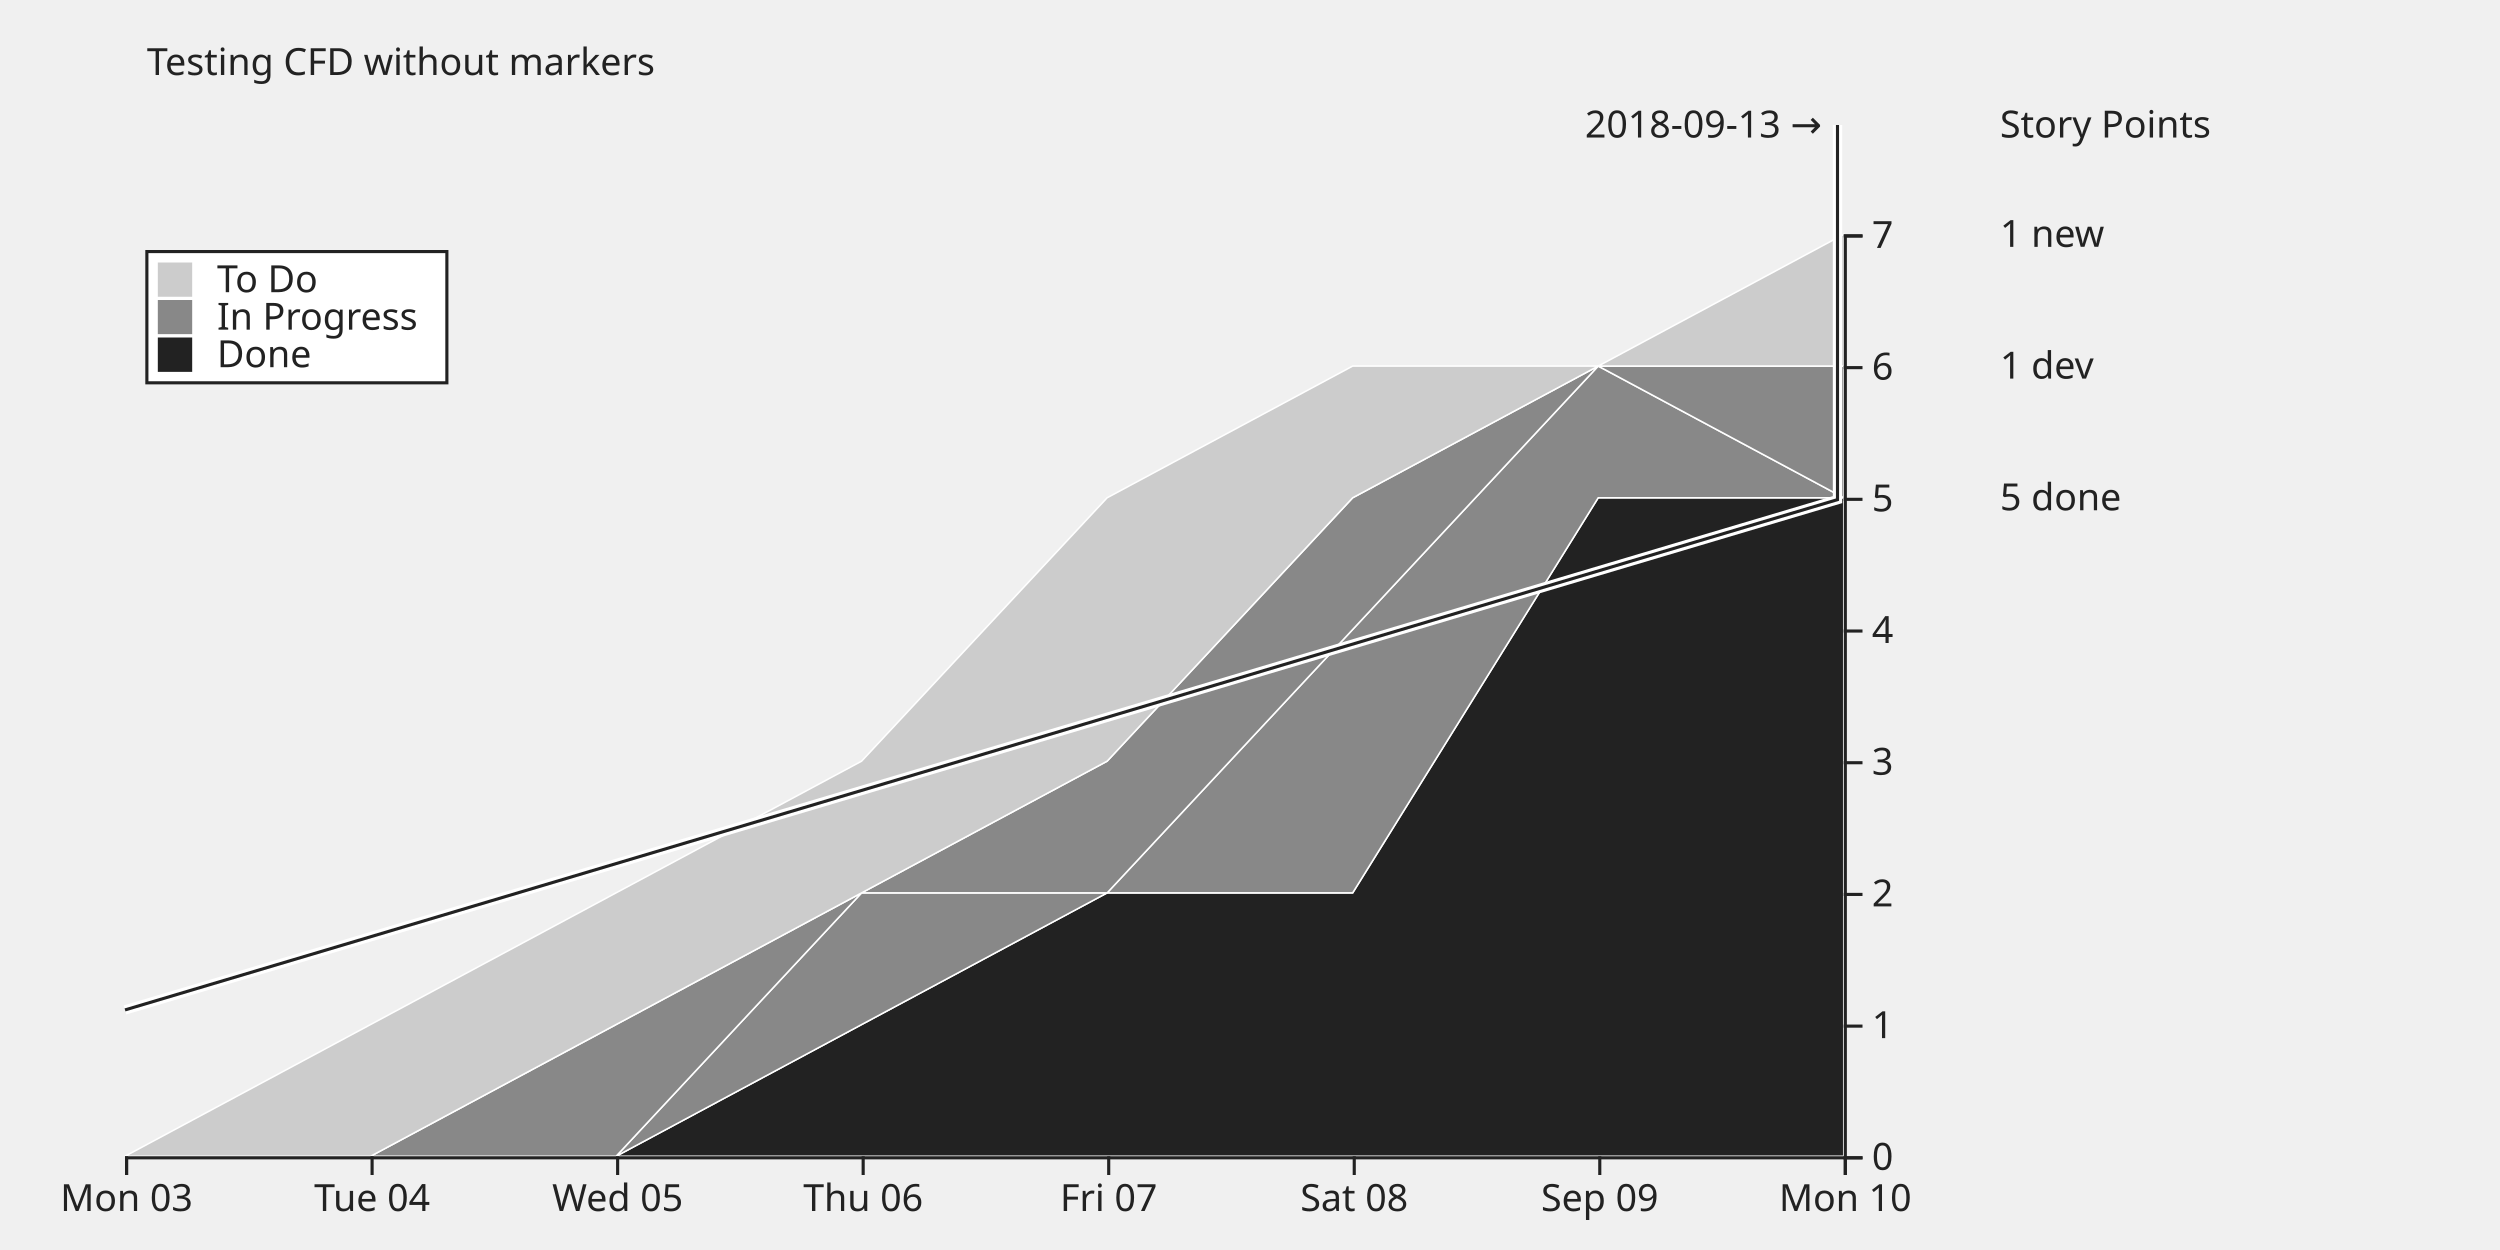
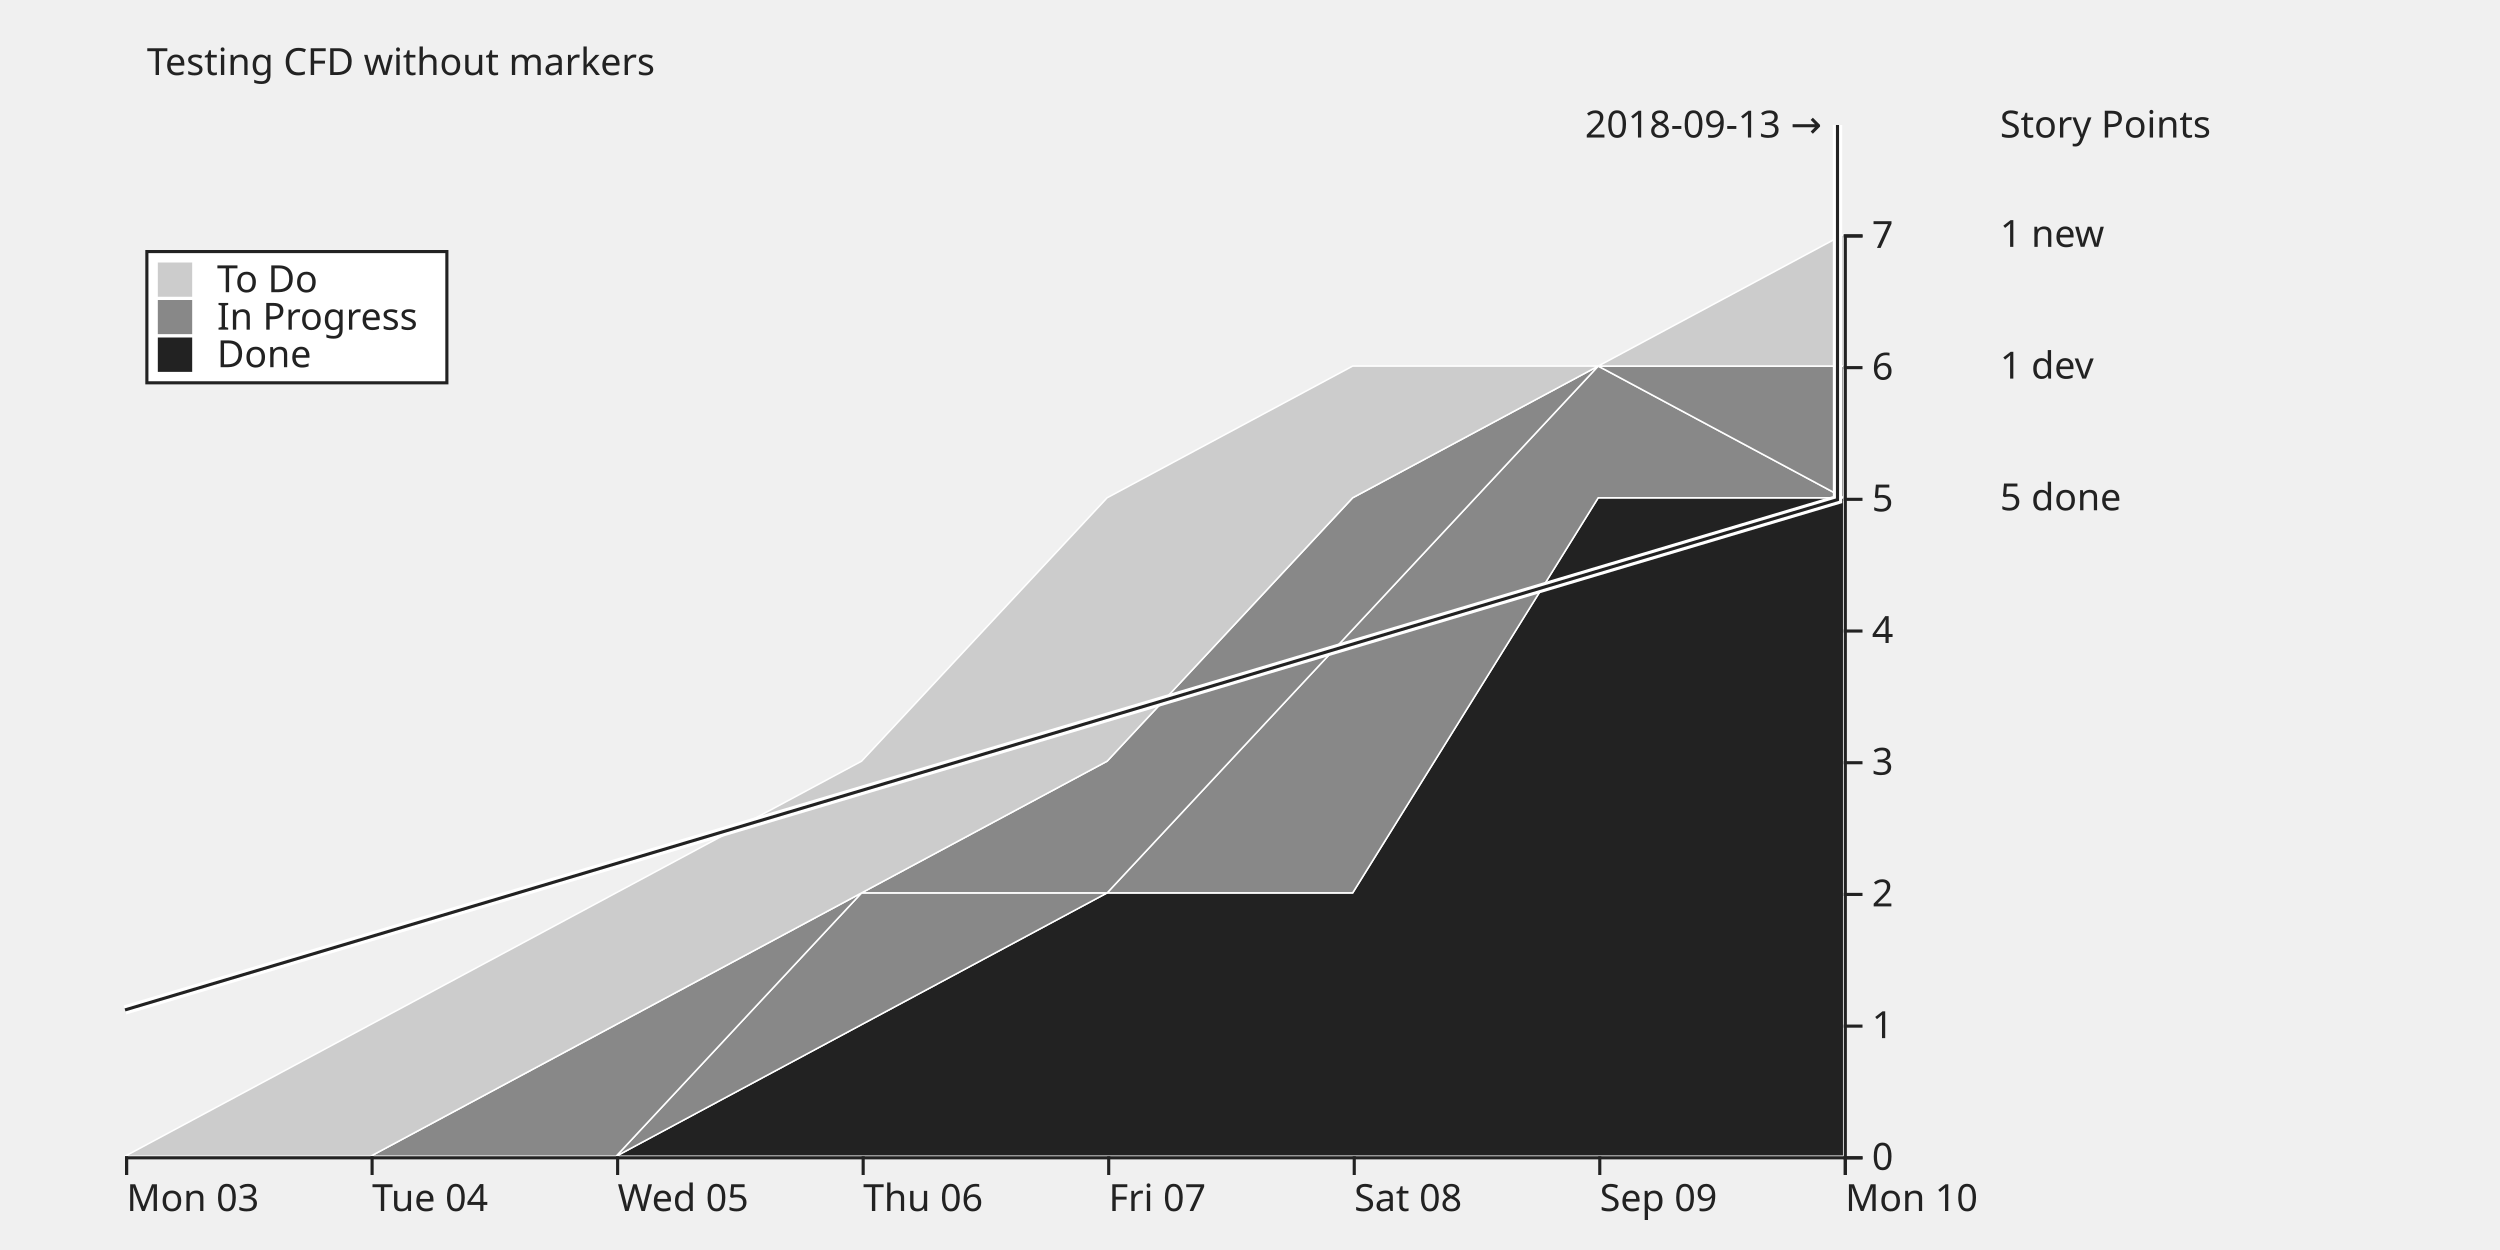
<svg xmlns="http://www.w3.org/2000/svg" width="800" height="400">
  <g transform="translate(40,75)">
    <g class="layer">
      <path class="area" style="fill: #222; stroke: #fff; stroke-width: .5;" d="M0,295L78.571,295L157.143,295L235.714,252.857L314.286,210.714L392.857,210.714L471.429,84.286L550,84.286L550,295L471.429,295L392.857,295L314.286,295L235.714,295L157.143,295L78.571,295L0,295Z" />
      <text x="600" y="84.286" dy="4px" font-size="12px" font-family="sans-serif" style="text-anchor: start; fill: #222;">5 done</text>
    </g>
    <g class="layer">
      <path class="area" style="fill: #888; stroke: #fff; stroke-width: .5;" d="M0,295L78.571,295L157.143,295L235.714,210.714L314.286,210.714L392.857,126.429L471.429,42.143L550,84.286L550,84.286L471.429,84.286L392.857,210.714L314.286,210.714L235.714,252.857L157.143,295L78.571,295L0,295Z" />
    </g>
    <g class="layer">
      <path class="area" style="fill: #888; stroke: #fff; stroke-width: .5;" d="M0,295L78.571,295L157.143,252.857L235.714,210.714L314.286,168.571L392.857,84.286L471.429,42.143L550,42.143L550,84.286L471.429,42.143L392.857,126.429L314.286,210.714L235.714,210.714L157.143,295L78.571,295L0,295Z" />
      <text x="600" y="42.143" dy="4px" font-size="12px" font-family="sans-serif" style="text-anchor: start; fill: #222;">1 dev</text>
    </g>
    <g class="layer">
      <path class="area" style="fill: #ccc; stroke: #fff; stroke-width: .5;" d="M0,295L78.571,252.857L157.143,210.714L235.714,168.571L314.286,84.286L392.857,42.143L471.429,42.143L550,0L550,42.143L471.429,42.143L392.857,84.286L314.286,168.571L235.714,210.714L157.143,252.857L78.571,295L0,295Z" />
      <text x="600" y="0" dy="4px" font-size="12px" font-family="sans-serif" style="text-anchor: start; fill: #222;">1 new</text>
    </g>
    <path d="M0,248.175L548,84.882L548,-35" fill="none" style="stroke-width: 3; stroke: #fff;" />
    <path d="M0,248.175L548,84.882L548,-35" fill="none" style="stroke-width: 1; stroke: #222;" />
    <text x="543" y="-35" dy="4px" font-size="12" font-family="sans-serif" style="text-anchor: end; fill: #222;">2018-09-13 →</text>
    <g transform="translate(0,295)" fill="none" font-size="10" font-family="sans-serif" text-anchor="middle">
      <path class="domain" stroke="currentColor" d="M0.5,6V0.5H550.5V6" style="stroke: #222;" />
      <g class="tick" opacity="1" transform="translate(0.5,0)">
        <line stroke="currentColor" y2="6" style="stroke: #222;" />
-         <text fill="currentColor" y="9" dy="0.71em" style="fill: #222;" font-size="12px" font-family="sans-serif">Mon 03</text>
+         <text fill="currentColor" y="9" dy="0.71em" style="fill: #222; text-anchor: start;" font-size="12px" font-family="sans-serif">Mon 03</text>
      </g>
      <g class="tick" opacity="1" transform="translate(79.07143,0)">
        <line stroke="currentColor" y2="6" style="stroke: #222;" />
-         <text fill="currentColor" y="9" dy="0.71em" style="fill: #222;" font-size="12px" font-family="sans-serif">Tue 04</text>
+         <text fill="currentColor" y="9" dy="0.71em" style="fill: #222; text-anchor: start;" font-size="12px" font-family="sans-serif">Tue 04</text>
      </g>
      <g class="tick" opacity="1" transform="translate(157.6429,0)">
        <line stroke="currentColor" y2="6" style="stroke: #222;" />
-         <text fill="currentColor" y="9" dy="0.71em" style="fill: #222;" font-size="12px" font-family="sans-serif">Wed 05</text>
+         <text fill="currentColor" y="9" dy="0.71em" style="fill: #222; text-anchor: start;" font-size="12px" font-family="sans-serif">Wed 05</text>
      </g>
      <g class="tick" opacity="1" transform="translate(236.2143,0)">
        <line stroke="currentColor" y2="6" style="stroke: #222;" />
-         <text fill="currentColor" y="9" dy="0.71em" style="fill: #222;" font-size="12px" font-family="sans-serif">Thu 06</text>
+         <text fill="currentColor" y="9" dy="0.71em" style="fill: #222; text-anchor: start;" font-size="12px" font-family="sans-serif">Thu 06</text>
      </g>
      <g class="tick" opacity="1" transform="translate(314.7857,0)">
        <line stroke="currentColor" y2="6" style="stroke: #222;" />
-         <text fill="currentColor" y="9" dy="0.71em" style="fill: #222;" font-size="12px" font-family="sans-serif">Fri 07</text>
+         <text fill="currentColor" y="9" dy="0.71em" style="fill: #222; text-anchor: start;" font-size="12px" font-family="sans-serif">Fri 07</text>
      </g>
      <g class="tick" opacity="1" transform="translate(393.3571,0)">
        <line stroke="currentColor" y2="6" style="stroke: #222;" />
-         <text fill="currentColor" y="9" dy="0.71em" style="fill: #222;" font-size="12px" font-family="sans-serif">Sat 08</text>
+         <text fill="currentColor" y="9" dy="0.71em" style="fill: #222; text-anchor: start;" font-size="12px" font-family="sans-serif">Sat 08</text>
      </g>
      <g class="tick" opacity="1" transform="translate(471.9286,0)">
        <line stroke="currentColor" y2="6" style="stroke: #222;" />
-         <text fill="currentColor" y="9" dy="0.71em" style="fill: #222;" font-size="12px" font-family="sans-serif">Sep 09</text>
+         <text fill="currentColor" y="9" dy="0.71em" style="fill: #222; text-anchor: start;" font-size="12px" font-family="sans-serif">Sep 09</text>
      </g>
      <g class="tick" opacity="1" transform="translate(550.5,0)">
        <line stroke="currentColor" y2="6" style="stroke: #222;" />
-         <text fill="currentColor" y="9" dy="0.71em" style="fill: #222;" font-size="12px" font-family="sans-serif">Mon 10</text>
+         <text fill="currentColor" y="9" dy="0.71em" style="fill: #222; text-anchor: start;" font-size="12px" font-family="sans-serif">Mon 10</text>
      </g>
    </g>
    <g transform="translate(550 ,0)" fill="none" font-size="10" font-family="sans-serif" text-anchor="start">
      <path class="domain" stroke="currentColor" d="M6,295.5H0.5V0.5H6" style="stroke: #222;" />
      <g class="tick" opacity="1" transform="translate(0,295.5)">
        <line stroke="currentColor" x2="6" style="stroke: #222;" />
-         <text fill="currentColor" x="9" dy="0.32em" style="fill: #222;" font-size="12px" font-family="sans-serif">0</text>
+         <text fill="currentColor" x="9" dy="0.32em" style="fill: #222;" text-anchor="start" font-size="12px" font-family="sans-serif">0</text>
      </g>
      <g class="tick" opacity="1" transform="translate(0,253.3571)">
        <line stroke="currentColor" x2="6" style="stroke: #222;" />
-         <text fill="currentColor" x="9" dy="0.32em" style="fill: #222;" font-size="12px" font-family="sans-serif">1</text>
+         <text fill="currentColor" x="9" dy="0.32em" style="fill: #222;" text-anchor="start" font-size="12px" font-family="sans-serif">1</text>
      </g>
      <g class="tick" opacity="1" transform="translate(0,211.2143)">
        <line stroke="currentColor" x2="6" style="stroke: #222;" />
-         <text fill="currentColor" x="9" dy="0.32em" style="fill: #222;" font-size="12px" font-family="sans-serif">2</text>
+         <text fill="currentColor" x="9" dy="0.32em" style="fill: #222;" text-anchor="start" font-size="12px" font-family="sans-serif">2</text>
      </g>
      <g class="tick" opacity="1" transform="translate(0,169.0714)">
        <line stroke="currentColor" x2="6" style="stroke: #222;" />
-         <text fill="currentColor" x="9" dy="0.32em" style="fill: #222;" font-size="12px" font-family="sans-serif">3</text>
+         <text fill="currentColor" x="9" dy="0.32em" style="fill: #222;" text-anchor="start" font-size="12px" font-family="sans-serif">3</text>
      </g>
      <g class="tick" opacity="1" transform="translate(0,126.9286)">
        <line stroke="currentColor" x2="6" style="stroke: #222;" />
-         <text fill="currentColor" x="9" dy="0.32em" style="fill: #222;" font-size="12px" font-family="sans-serif">4</text>
+         <text fill="currentColor" x="9" dy="0.32em" style="fill: #222;" text-anchor="start" font-size="12px" font-family="sans-serif">4</text>
      </g>
      <g class="tick" opacity="1" transform="translate(0,84.78571)">
        <line stroke="currentColor" x2="6" style="stroke: #222;" />
-         <text fill="currentColor" x="9" dy="0.32em" style="fill: #222;" font-size="12px" font-family="sans-serif">5</text>
+         <text fill="currentColor" x="9" dy="0.32em" style="fill: #222;" text-anchor="start" font-size="12px" font-family="sans-serif">5</text>
      </g>
      <g class="tick" opacity="1" transform="translate(0,42.64286)">
        <line stroke="currentColor" x2="6" style="stroke: #222;" />
-         <text fill="currentColor" x="9" dy="0.32em" style="fill: #222;" font-size="12px" font-family="sans-serif">6</text>
+         <text fill="currentColor" x="9" dy="0.32em" style="fill: #222;" text-anchor="start" font-size="12px" font-family="sans-serif">6</text>
      </g>
      <g class="tick" opacity="1" transform="translate(0,0.5)">
        <line stroke="currentColor" x2="6" style="stroke: #222;" />
-         <text fill="currentColor" x="9" dy="0.32em" style="fill: #222;" font-size="12px" font-family="sans-serif">7</text>
+         <text fill="currentColor" x="9" dy="0.32em" style="fill: #222;" text-anchor="start" font-size="12px" font-family="sans-serif">7</text>
      </g>
    </g>
    <text x="7" y="-55" dy="4px" font-size="12px" font-family="sans-serif" style="text-anchor: start; fill: #222;">Testing CFD without markers</text>
    <rect x="7" y="5.5" width="96" height="42" style="fill: #fff; stroke: #222;" />
    <rect x="10" y="8.5" width="12" height="12" style="fill: #ccc; stroke: #fff;" />
    <text x="29.44" y="14.5" dy="4px" font-size="12px" font-family="sans-serif" style="text-anchor: start; fill: #222;">To Do</text>
    <rect x="10" y="20.5" width="12" height="12" style="fill: #888; stroke: #fff;" />
    <text x="29.44" y="26.5" dy="4px" font-size="12px" font-family="sans-serif" style="text-anchor: start; fill: #222;">In Progress</text>
    <rect x="10" y="32.5" width="12" height="12" style="fill: #222; stroke: #fff;" />
    <text x="29.44" y="38.5" dy="4px" font-size="12px" font-family="sans-serif" style="text-anchor: start; fill: #222;">Done</text>
    <text x="600" y="-35" dy="4px" font-size="12px" font-family="sans-serif" style="text-anchor: start; fill: #222;">Story Points</text>
    <rect fill="#fff" stroke="#222" class="focus-item" width="12" height="12" style="display: none;" />
    <text dy="4px" font-size="12px" font-family="sans-serif" style="text-anchor: start; fill: #222; display: none;" />
    <text dy="4px" font-size="12px" font-family="sans-serif" style="text-anchor: start; fill: #222; display: none;" />
    <text dy="4px" font-size="12px" font-family="sans-serif" style="text-anchor: start; fill: #222; display: none;" />
    <text dy="4px" font-size="12px" font-family="sans-serif" style="text-anchor: start; fill: #222; display: none;" />
    <text dy="4px" font-size="12px" font-family="sans-serif" style="text-anchor: start; fill: #222; display: none;" />
    <text dy="4px" font-size="12px" font-family="sans-serif" style="text-anchor: start; fill: #222; display: none;" />
    <text dy="4px" font-size="12px" font-family="sans-serif" style="text-anchor: start; fill: #222; display: none;" />
    <text dy="4px" font-size="12px" font-family="sans-serif" style="text-anchor: start; fill: #222; display: none;" />
    <text dy="4px" font-size="12px" font-family="sans-serif" style="text-anchor: start; fill: #222; display: none;" />
    <text dy="4px" font-size="12px" font-family="sans-serif" style="text-anchor: start; fill: #222; display: none;" />
    <text dy="4px" font-size="12px" font-family="sans-serif" style="text-anchor: start; fill: #222; display: none;" />
    <text dy="4px" font-size="12px" font-family="sans-serif" style="text-anchor: start; fill: #222; display: none;" />
    <text dy="4px" font-size="12px" font-family="sans-serif" style="text-anchor: start; fill: #222; display: none;" />
    <text dy="4px" font-size="12px" font-family="sans-serif" style="text-anchor: start; fill: #222; display: none;" />
    <text dy="4px" font-size="12px" font-family="sans-serif" style="text-anchor: start; fill: #222; display: none;" />
    <text dy="4px" font-size="12px" font-family="sans-serif" style="text-anchor: start; fill: #222; display: none;" />
    <text dy="4px" font-size="12px" font-family="sans-serif" style="text-anchor: start; fill: #222; display: none;" />
    <text dy="4px" font-size="12px" font-family="sans-serif" style="text-anchor: start; fill: #222; display: none;" />
    <text dy="4px" font-size="12px" font-family="sans-serif" style="text-anchor: start; fill: #222; display: none;" />
    <text dy="4px" font-size="12px" font-family="sans-serif" style="text-anchor: start; fill: #222; display: none;" />
    <text dy="4px" font-size="12px" font-family="sans-serif" style="text-anchor: start; fill: #222; display: none;" />
    <text dy="4px" font-size="12px" font-family="sans-serif" style="text-anchor: start; fill: #222; display: none;" />
    <text dy="4px" font-size="12px" font-family="sans-serif" style="text-anchor: start; fill: #222; display: none;" />
    <text dy="4px" font-size="12px" font-family="sans-serif" style="text-anchor: start; fill: #222; display: none;" />
    <text dy="4px" font-size="12px" font-family="sans-serif" style="text-anchor: start; fill: #222; display: none;" />
    <text dy="4px" font-size="12px" font-family="sans-serif" style="text-anchor: start; fill: #222; display: none;" />
    <text dy="4px" font-size="12px" font-family="sans-serif" style="text-anchor: start; fill: #222; display: none;" />
    <text dy="4px" font-size="12px" font-family="sans-serif" style="text-anchor: start; fill: #222; display: none;" />
    <text dy="4px" font-size="12px" font-family="sans-serif" style="text-anchor: start; fill: #222; display: none;" />
    <text dy="4px" font-size="12px" font-family="sans-serif" style="text-anchor: start; fill: #222; display: none;" />
    <text dy="4px" font-size="12px" font-family="sans-serif" style="text-anchor: start; fill: #222; display: none;" />
    <text dy="4px" font-size="12px" font-family="sans-serif" style="text-anchor: start; fill: #222; display: none;" />
    <text dy="4px" font-size="12px" font-family="sans-serif" style="text-anchor: start; fill: #222; display: none;" />
    <text dy="4px" font-size="12px" font-family="sans-serif" style="text-anchor: start; fill: #222; display: none;" />
    <text dy="4px" font-size="12px" font-family="sans-serif" style="text-anchor: start; fill: #222; display: none;" />
    <text dy="4px" font-size="12px" font-family="sans-serif" style="text-anchor: start; fill: #222; display: none;" />
    <text dy="4px" font-size="12px" font-family="sans-serif" style="text-anchor: start; fill: #222; display: none;" />
    <text dy="4px" font-size="12px" font-family="sans-serif" style="text-anchor: start; fill: #222; display: none;" />
    <text dy="4px" font-size="12px" font-family="sans-serif" style="text-anchor: start; fill: #222; display: none;" />
    <text dy="4px" font-size="12px" font-family="sans-serif" style="text-anchor: start; fill: #222; display: none;" />
    <line style="display: none; stroke-width: 3; stroke: #fff;" />
    <line style="display: none; stroke-width: 1; stroke: #222;" />
    <rect width="760" height="295" fill="transparent" />
  </g>
</svg>
